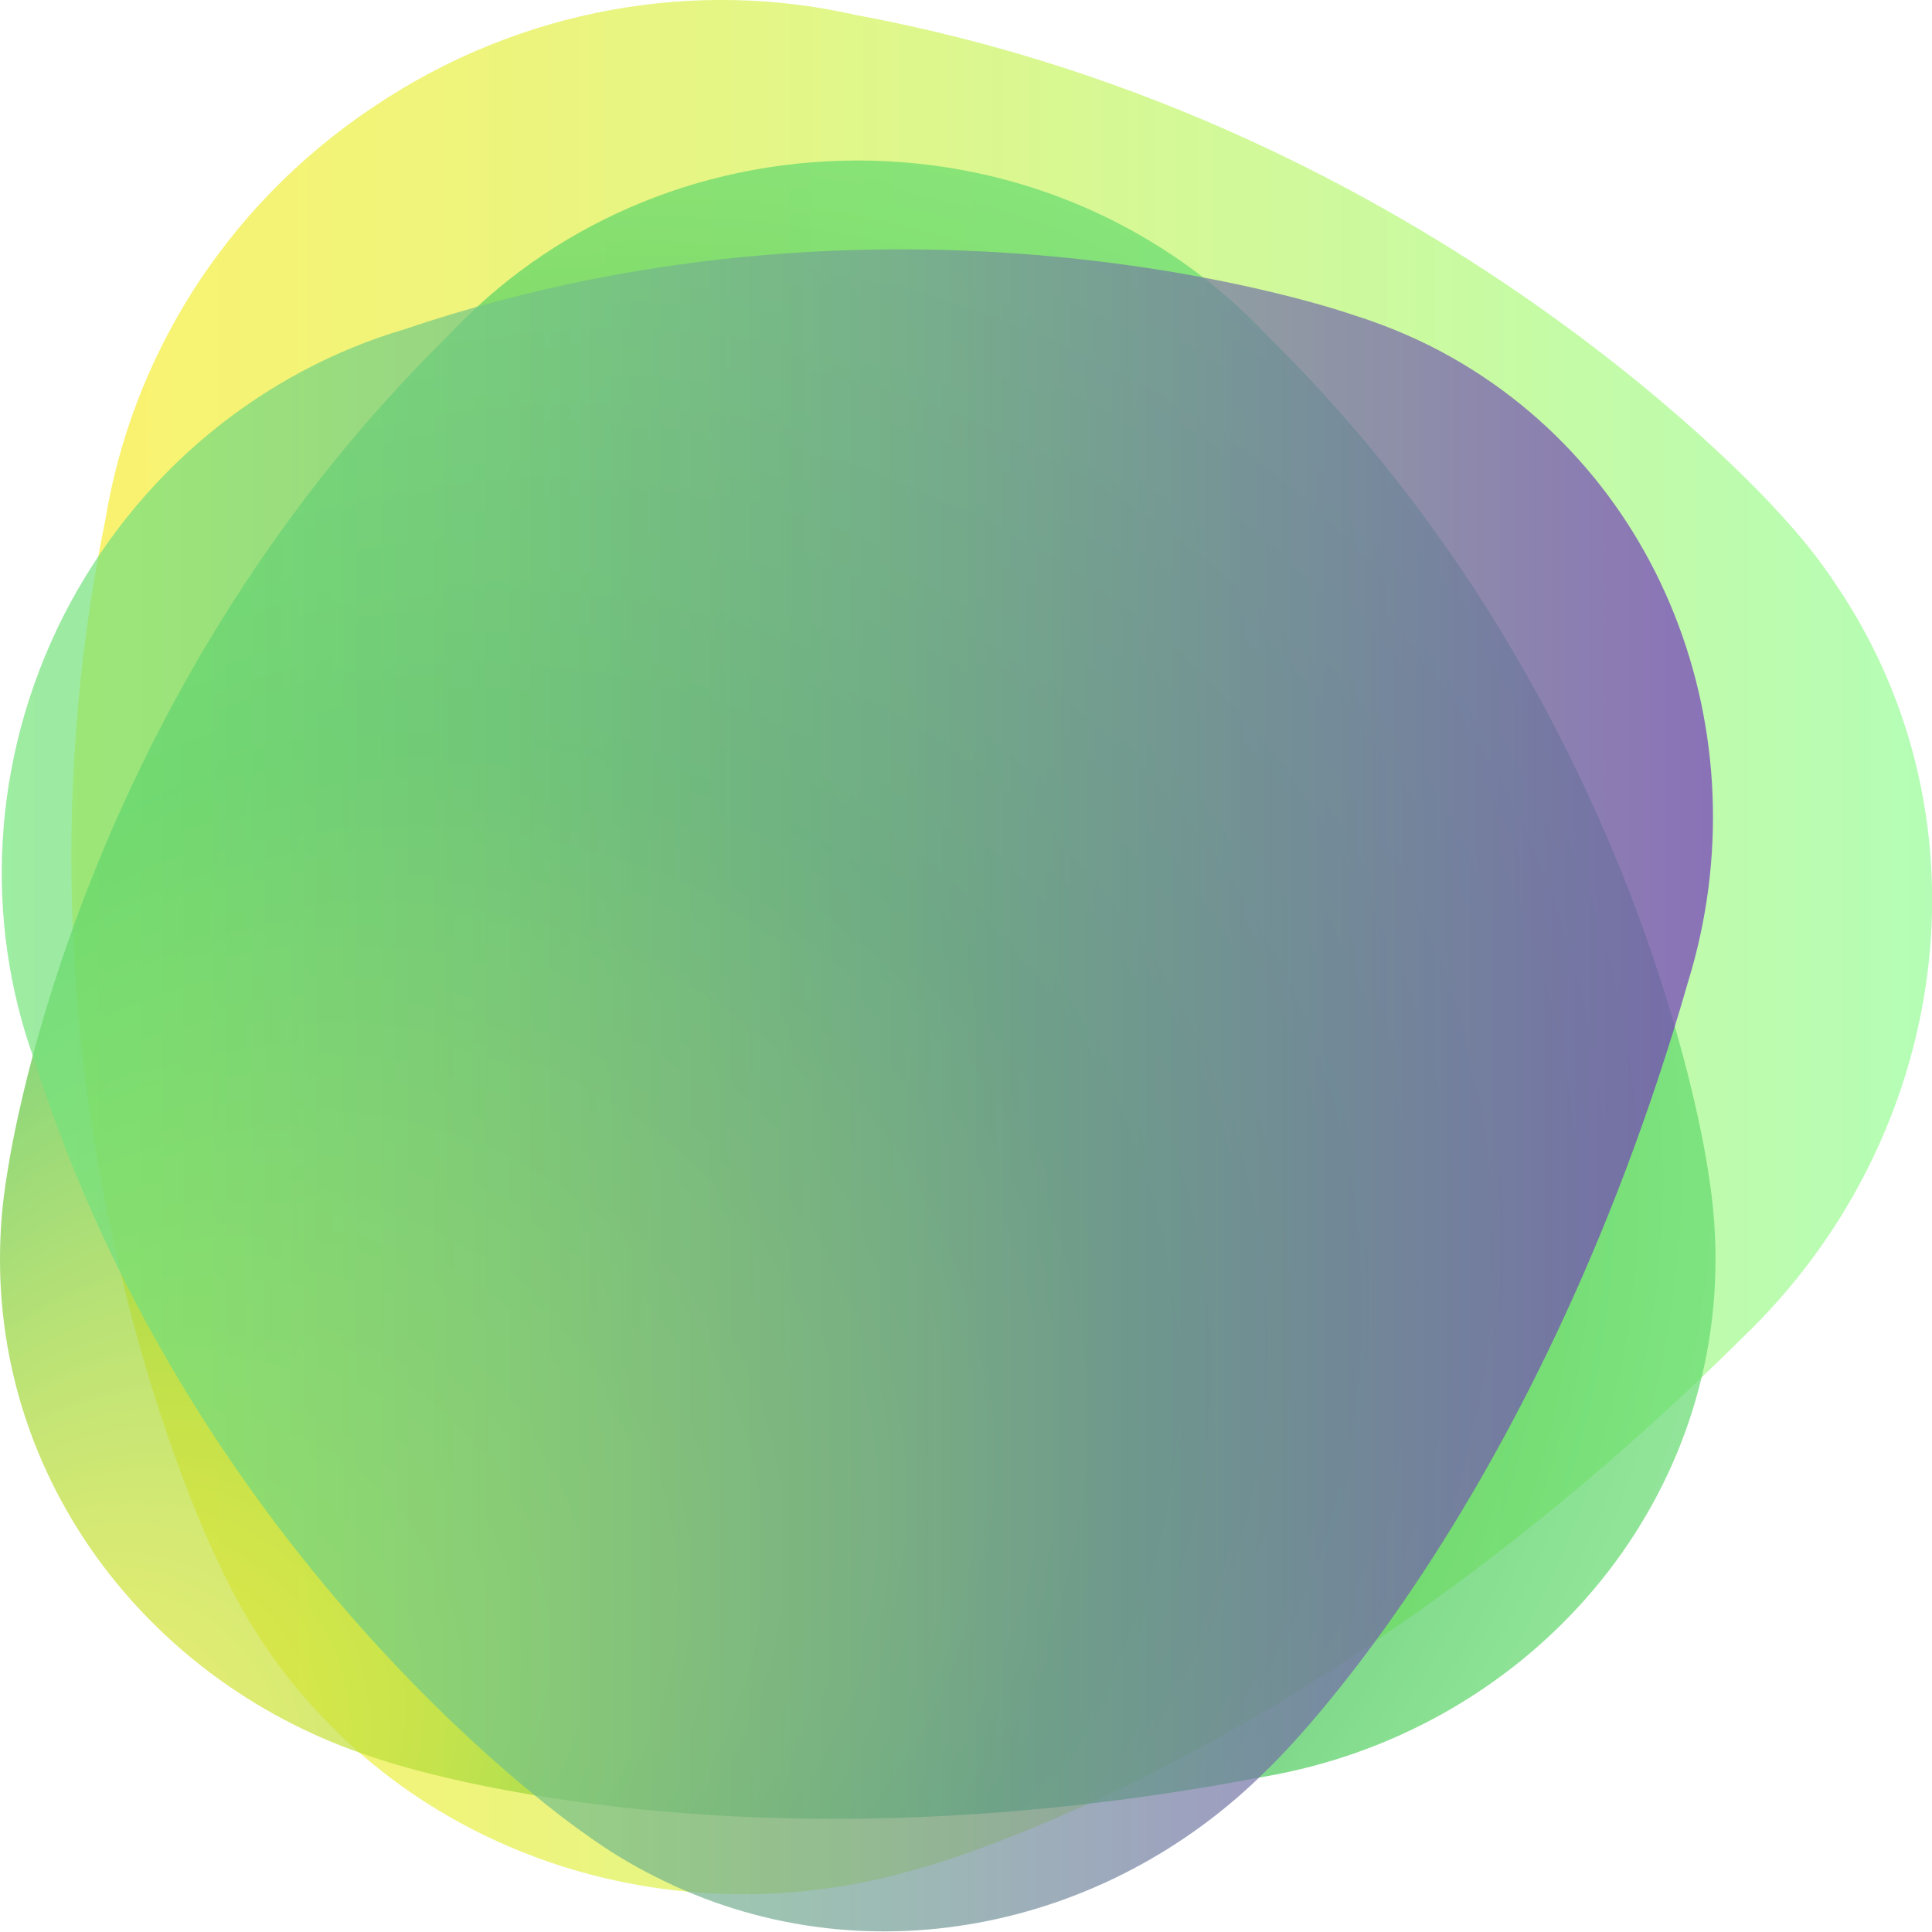
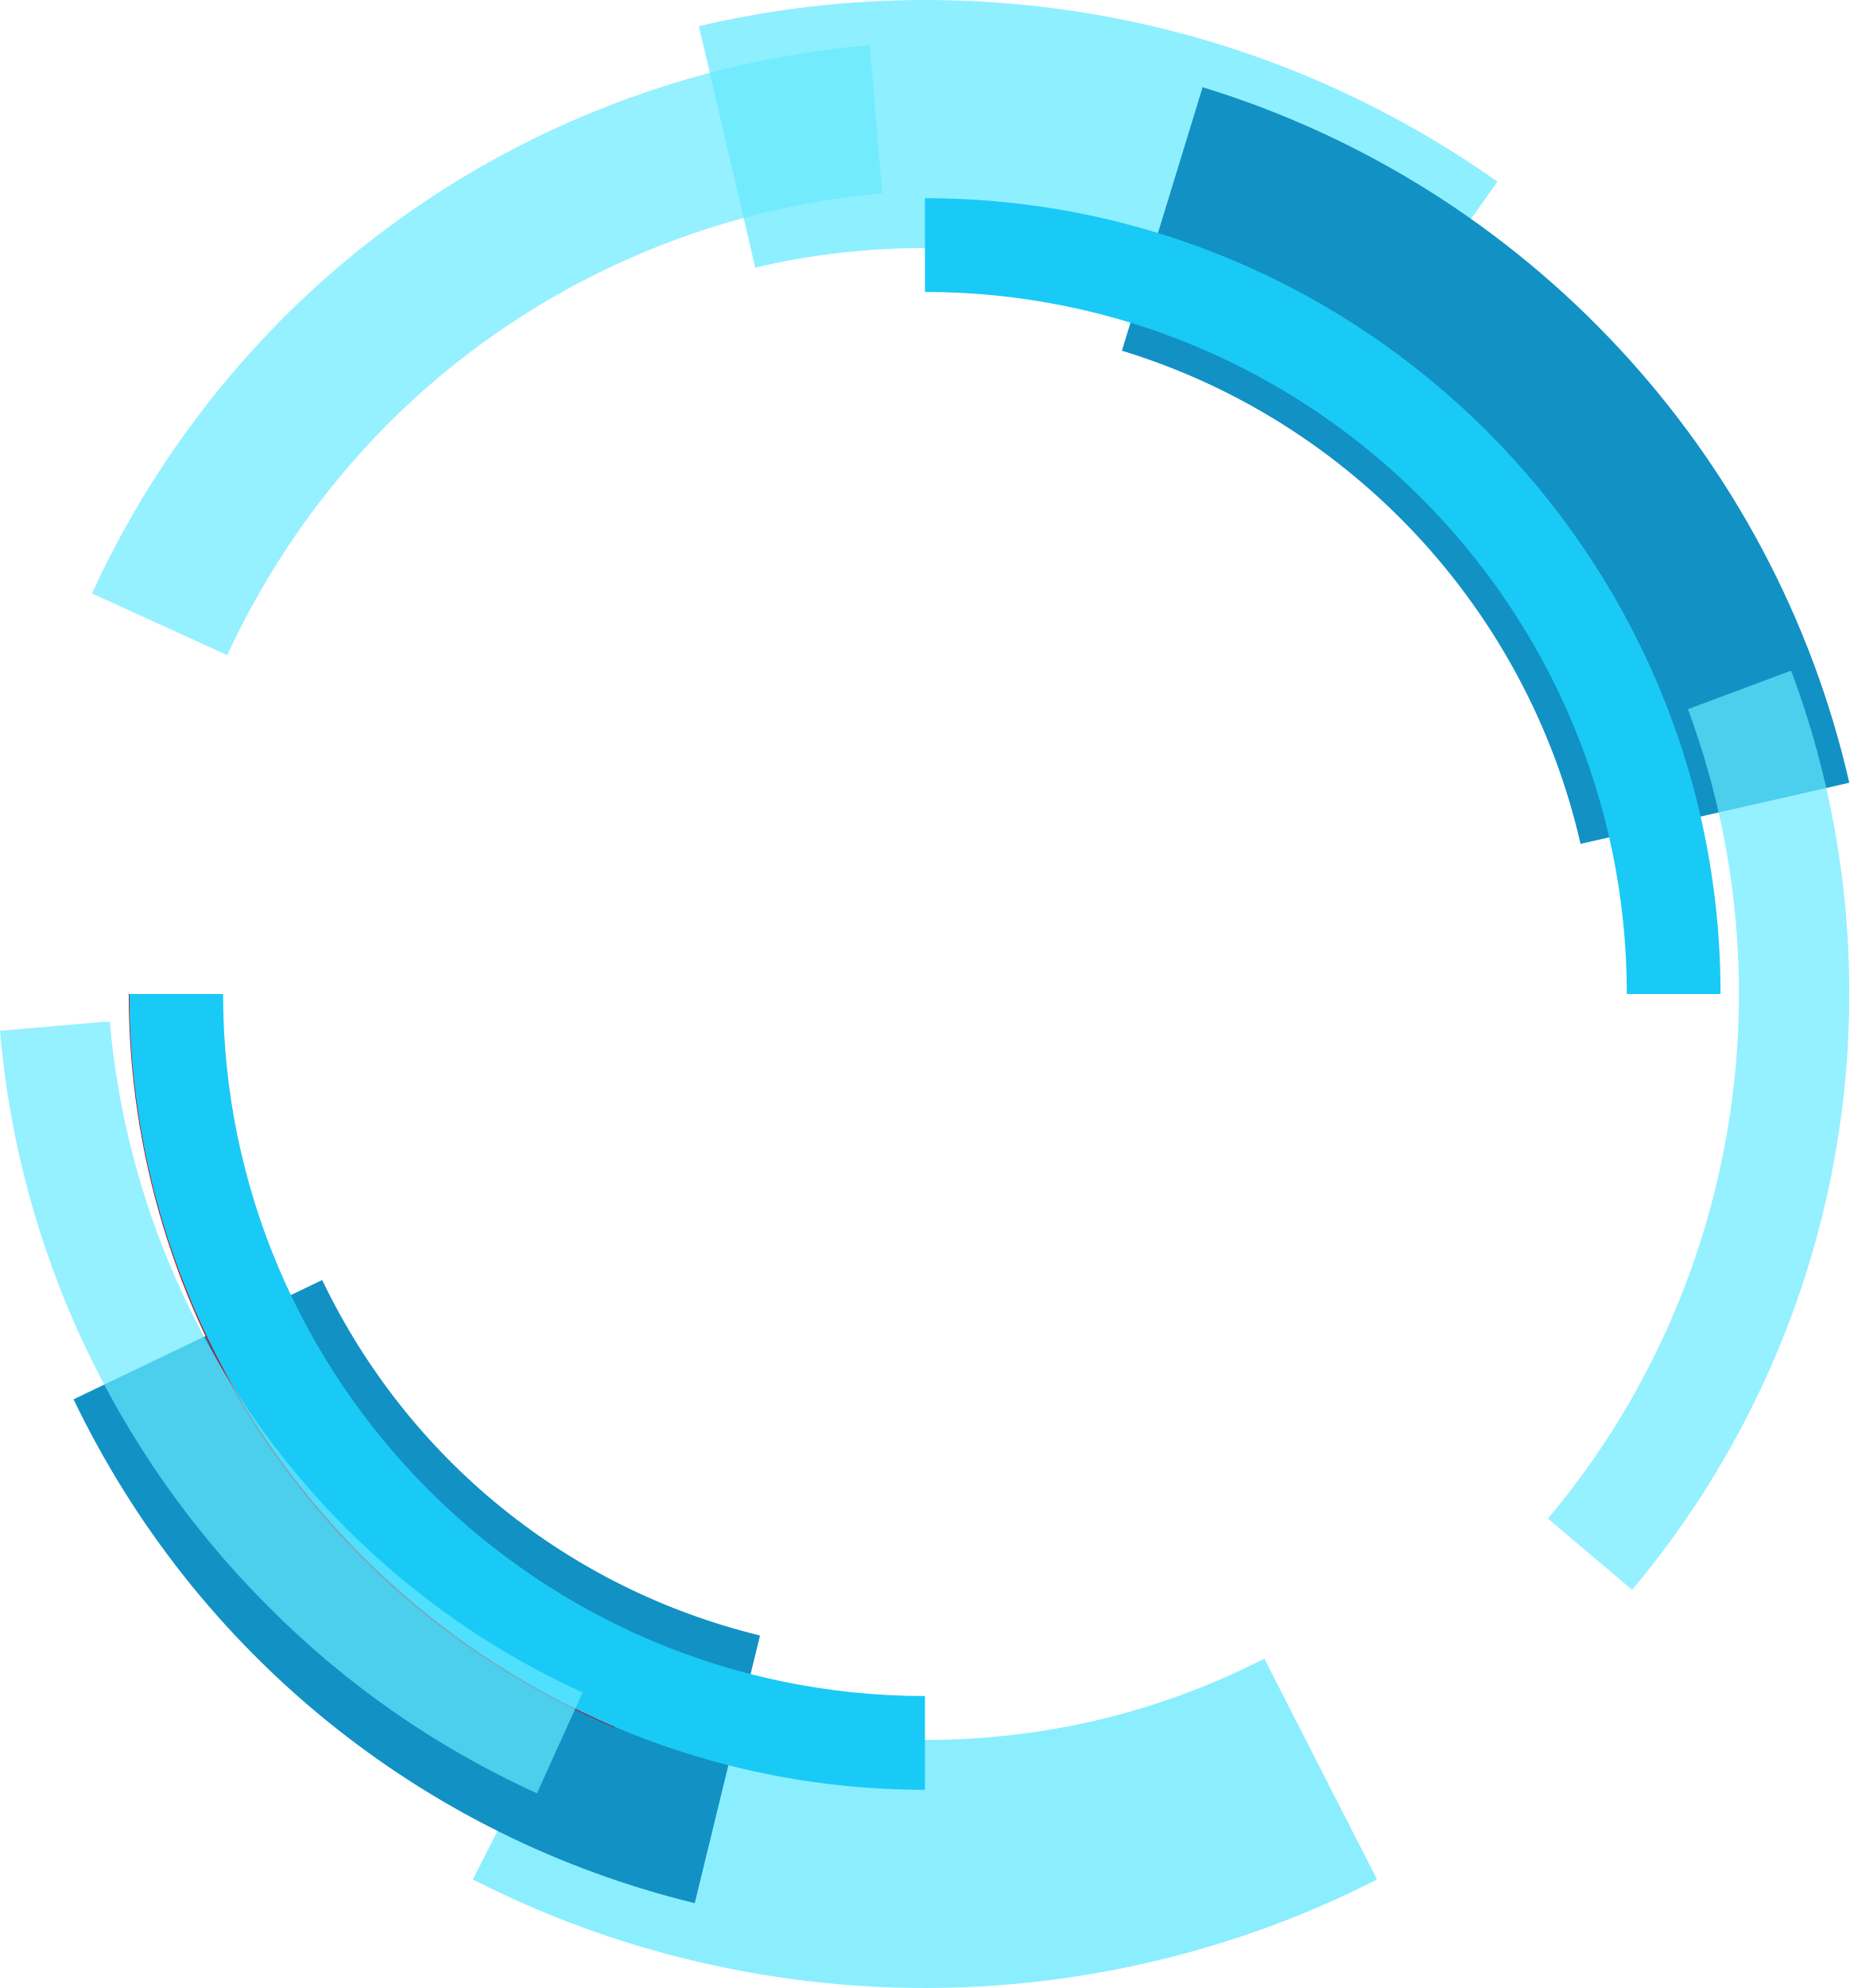
- <svg xmlns="http://www.w3.org/2000/svg" version="1.1" id="OBJECTS" x="0px" y="0px" viewBox="0 0 258.8 258.8" style="enable-background:new 0 0 258.8 258.8;" xml:space="preserve">
+ <svg xmlns="http://www.w3.org/2000/svg" xmlns:xlink="http://www.w3.org/1999/xlink" version="1.1" id="Слой_1" x="0px" y="0px" viewBox="0 0 311.7 335" style="enable-background:new 0 0 311.7 335;" xml:space="preserve">
  <style type="text/css">
- 	.st0{opacity:0.7;fill:url(#SVGID_1_);}
- 	.st1{opacity:0.7;fill:url(#SVGID_2_);}
- 	.st2{opacity:0.7;fill:url(#SVGID_3_);}
+ 	.st0{clip-path:url(#SVGID_2_);}
+ 	.st1{opacity:0.74;clip-path:url(#SVGID_4_);}
+ 	.st2{clip-path:url(#SVGID_6_);}
+ 	.st3{clip-path:url(#SVGID_8_);fill:#66E9FF;}
+ 	.st4{opacity:0.76;clip-path:url(#SVGID_4_);}
+ 	.st5{clip-path:url(#SVGID_10_);fill:#66E9FF;}
+ 	.st6{clip-path:url(#SVGID_4_);fill:#1291C4;}
+ 	.st7{clip-path:url(#SVGID_4_);fill:#BF0411;}
+ 	.st8{clip-path:url(#SVGID_4_);fill:#19CAF6;}
+ 	.st9{opacity:0.69;clip-path:url(#SVGID_4_);}
+ 	.st10{clip-path:url(#SVGID_12_);fill:#66E9FF;}
+ 	.st11{clip-path:url(#SVGID_14_);fill:#66E9FF;}
+ 	.st12{clip-path:url(#SVGID_16_);fill:#66E9FF;}
</style>
  <g>
-     <g>
-       <g>
-         <linearGradient id="SVGID_1_" gradientUnits="userSpaceOnUse" x1="9.535" y1="126.855" x2="258.817" y2="126.855">
-           <stop offset="0" style="stop-color:#F9ED32" />
-           <stop offset="0.243" style="stop-color:#E5F046" />
-           <stop offset="0.737" style="stop-color:#B3F879" />
-           <stop offset="1" style="stop-color:#95FC97" />
-         </linearGradient>
-         <path class="st0" d="M246,78.4c-2.3-3.5-4.9-6.7-7.7-9.7l0,0c0,0-45.9-52.3-123.7-66.7l0,0C93.5-2.8,69.9,0.9,49.9,14.4     c-20,13.4-32.3,33.8-35.8,55.3C-1.8,147,29.1,209,29.3,209.4c1.7,3.7,3.7,7.3,6,10.8c19.1,28.3,54.3,39.6,86.7,30.4     c0,0,52.5-12.9,111.4-71.4l0,0C261.2,152.6,267.4,110.1,246,78.4z" />
-         <radialGradient id="SVGID_2_" cx="171.826" cy="107.489" r="197.396" fx="38.399" fy="252.961" gradientTransform="matrix(1.0457 0 0 1 -43.2383 0)" gradientUnits="userSpaceOnUse">
-           <stop offset="0" style="stop-color:#F9ED32" />
-           <stop offset="6.040615e-02" style="stop-color:#E5E834" />
-           <stop offset="0.184" style="stop-color:#B1DB39" />
-           <stop offset="0.359" style="stop-color:#5FC641" />
-           <stop offset="0.449" style="stop-color:#32BA46" />
-           <stop offset="0.489" style="stop-color:#3BC04D" />
-           <stop offset="0.722" style="stop-color:#6CE075" />
-           <stop offset="0.9" style="stop-color:#8AF48E" />
-           <stop offset="1" style="stop-color:#95FC97" />
-         </radialGradient>
-         <path class="st1" d="M229.8,168.7c0-3.8-0.3-7.5-0.9-11.2l0,0c0,0-8.1-62.4-59.1-112.5l0,0c-13.5-14.4-33.1-23.5-54.9-23.5     c-21.8,0-41.4,9-54.8,23.4C9.1,95,1,157.2,0.9,157.6c-0.6,3.6-0.9,7.3-0.9,11.1c0,30.9,20.8,57.1,49.7,66.6     c0,0,45.9,16.8,119.6,2.7h0C203.7,232.1,229.8,203.3,229.8,168.7z" />
-         <linearGradient id="SVGID_3_" gradientUnits="userSpaceOnUse" x1="0.274" y1="146.097" x2="229.537" y2="146.097">
-           <stop offset="0" style="stop-color:#73E57B" />
-           <stop offset="0.112" style="stop-color:#73DC7E" />
-           <stop offset="0.294" style="stop-color:#73C487" />
-           <stop offset="0.522" style="stop-color:#739D96" />
-           <stop offset="0.785" style="stop-color:#7468AA" />
-           <stop offset="1" style="stop-color:#7437BC" />
-         </linearGradient>
-         <path class="st2" d="M191.7,46.4c-3.4-1.7-6.9-3.1-10.4-4.2l0,0c0,0-59.3-21-127.1,1.9l0,0C35.3,49.7,18.4,63.1,8.5,82.5     c-9.8,19.4-10.6,41-3.9,59.5c21.6,68,73.4,103.4,73.7,103.6c3,2.2,6.1,4.1,9.5,5.8c27.6,14,60.4,7.2,81.9-14.3     c0,0,35.7-33.4,56.4-105.5l0,0C236.4,98.3,222.5,62,191.7,46.4z" />
+     <defs>
+       <rect id="SVGID_1_" width="311.7" height="335" />
+     </defs>
+     <clipPath id="SVGID_2_">
+       <use xlink:href="#SVGID_1_" style="overflow:visible;" />
+     </clipPath>
+     <g class="st0">
+       <defs>
+         <rect id="SVGID_3_" width="311.7" height="335" />
+       </defs>
+       <clipPath id="SVGID_4_">
+         <use xlink:href="#SVGID_3_" style="overflow:visible;" />
+       </clipPath>
+       <g class="st1">
+         <g>
+           <defs>
+             <rect id="SVGID_5_" x="117.9" width="134.5" height="64.7" />
+           </defs>
+           <clipPath id="SVGID_6_">
+             <use xlink:href="#SVGID_5_" style="overflow:visible;" />
+           </clipPath>
+           <g class="st2">
+             <g>
+               <defs>
+                 <rect id="SVGID_7_" x="117.9" width="134.5" height="64.7" />
+               </defs>
+               <clipPath id="SVGID_8_">
+                 <use xlink:href="#SVGID_7_" style="overflow:visible;" />
+               </clipPath>
+               <path class="st3" d="M228.2,64.7c-21.2-15-46.3-22.9-72.4-22.9c-9.6,0-19.3,1.1-28.5,3.3l-9.5-40.7C130.2,1.5,143,0,155.9,0        c34.8,0,68.1,10.6,96.5,30.6L228.2,64.7z" />
+             </g>
+           </g>
+         </g>
+       </g>
+       <g class="st4">
+         <g>
+           <defs>
+             <rect id="SVGID_9_" x="79.6" y="279.5" width="152.4" height="55.5" />
+           </defs>
+           <clipPath id="SVGID_10_">
+             <use xlink:href="#SVGID_9_" style="overflow:visible;" />
+           </clipPath>
+           <path class="st5" d="M155.9,335c-26.5,0-52.8-6.3-76.2-18.3l19-37.2c17.8,9.1,37,13.7,57.2,13.7c20.1,0,39.4-4.6,57.2-13.7      l19,37.2C208.7,328.7,182.3,335,155.9,335" />
+         </g>
+       </g>
+       <path class="st6" d="M266.4,142.2c-9-39.4-38.6-71.3-77.3-83.1l13.6-44.4c54.6,16.7,96.3,61.6,109,117.2L266.4,142.2z" />
+       <path class="st6" d="M117.1,320.7c-46-11.2-84.2-42.2-104.7-84.9l41.9-20.1c14.5,30.2,41.4,52,73.8,59.9L117.1,320.7z" />
+       <path class="st7" d="M103.6,291.1c-49.8-21-81.9-69.6-81.9-123.6h15.8c0,47.7,28.4,90.5,72.3,109.1L103.6,291.1z" />
+       <path class="st8" d="M155.9,301.6c-74,0-134.1-60.2-134.1-134.1h15.8c0,65.3,53.1,118.3,118.3,118.3V301.6z M290,167.5h-15.8    c0-65.3-53.1-118.3-118.3-118.3V33.4C229.8,33.4,290,93.5,290,167.5" />
+       <g class="st9">
+         <g>
+           <defs>
+             <rect id="SVGID_11_" x="260.9" y="113.1" width="50.8" height="154.8" />
+           </defs>
+           <clipPath id="SVGID_12_">
+             <use xlink:href="#SVGID_11_" style="overflow:visible;" />
+           </clipPath>
+           <path class="st10" d="M275.1,267.9l-14.2-12c20.8-24.7,32.2-56.1,32.2-88.4c0-16.5-2.9-32.6-8.6-48l17.4-6.5      c6.5,17.4,9.8,35.7,9.8,54.5C311.7,204.2,298.7,239.8,275.1,267.9" />
+         </g>
+       </g>
+       <g class="st9">
+         <g>
+           <defs>
+             <rect id="SVGID_13_" x="15.5" y="7.6" width="133.3" height="102.8" />
+           </defs>
+           <clipPath id="SVGID_14_">
+             <use xlink:href="#SVGID_13_" style="overflow:visible;" />
+           </clipPath>
+           <path class="st11" d="M38.3,110.4L15.5,100c7.9-17.2,18.7-32.8,32.2-46.4c26.5-26.5,61.6-42.8,98.9-46l2.1,25      c-31.4,2.7-61,16.5-83.3,38.8C54.1,82.8,45,95.9,38.3,110.4" />
+         </g>
+       </g>
+       <g class="st9">
+         <g>
+           <defs>
+             <rect id="SVGID_15_" y="172.2" width="98.2" height="130" />
+           </defs>
+           <clipPath id="SVGID_16_">
+             <use xlink:href="#SVGID_15_" style="overflow:visible;" />
+           </clipPath>
+           <path class="st12" d="M90.5,302.2c-16.9-7.7-32.2-18.3-45.4-31.6c-25.9-25.9-42-60.3-45.1-96.9l18.5-1.6      c2.8,32.1,16.9,62.4,39.7,85.3c11.7,11.7,25.1,21,40,27.8L90.5,302.2z" />
+         </g>
      </g>
    </g>
  </g>
</svg>
